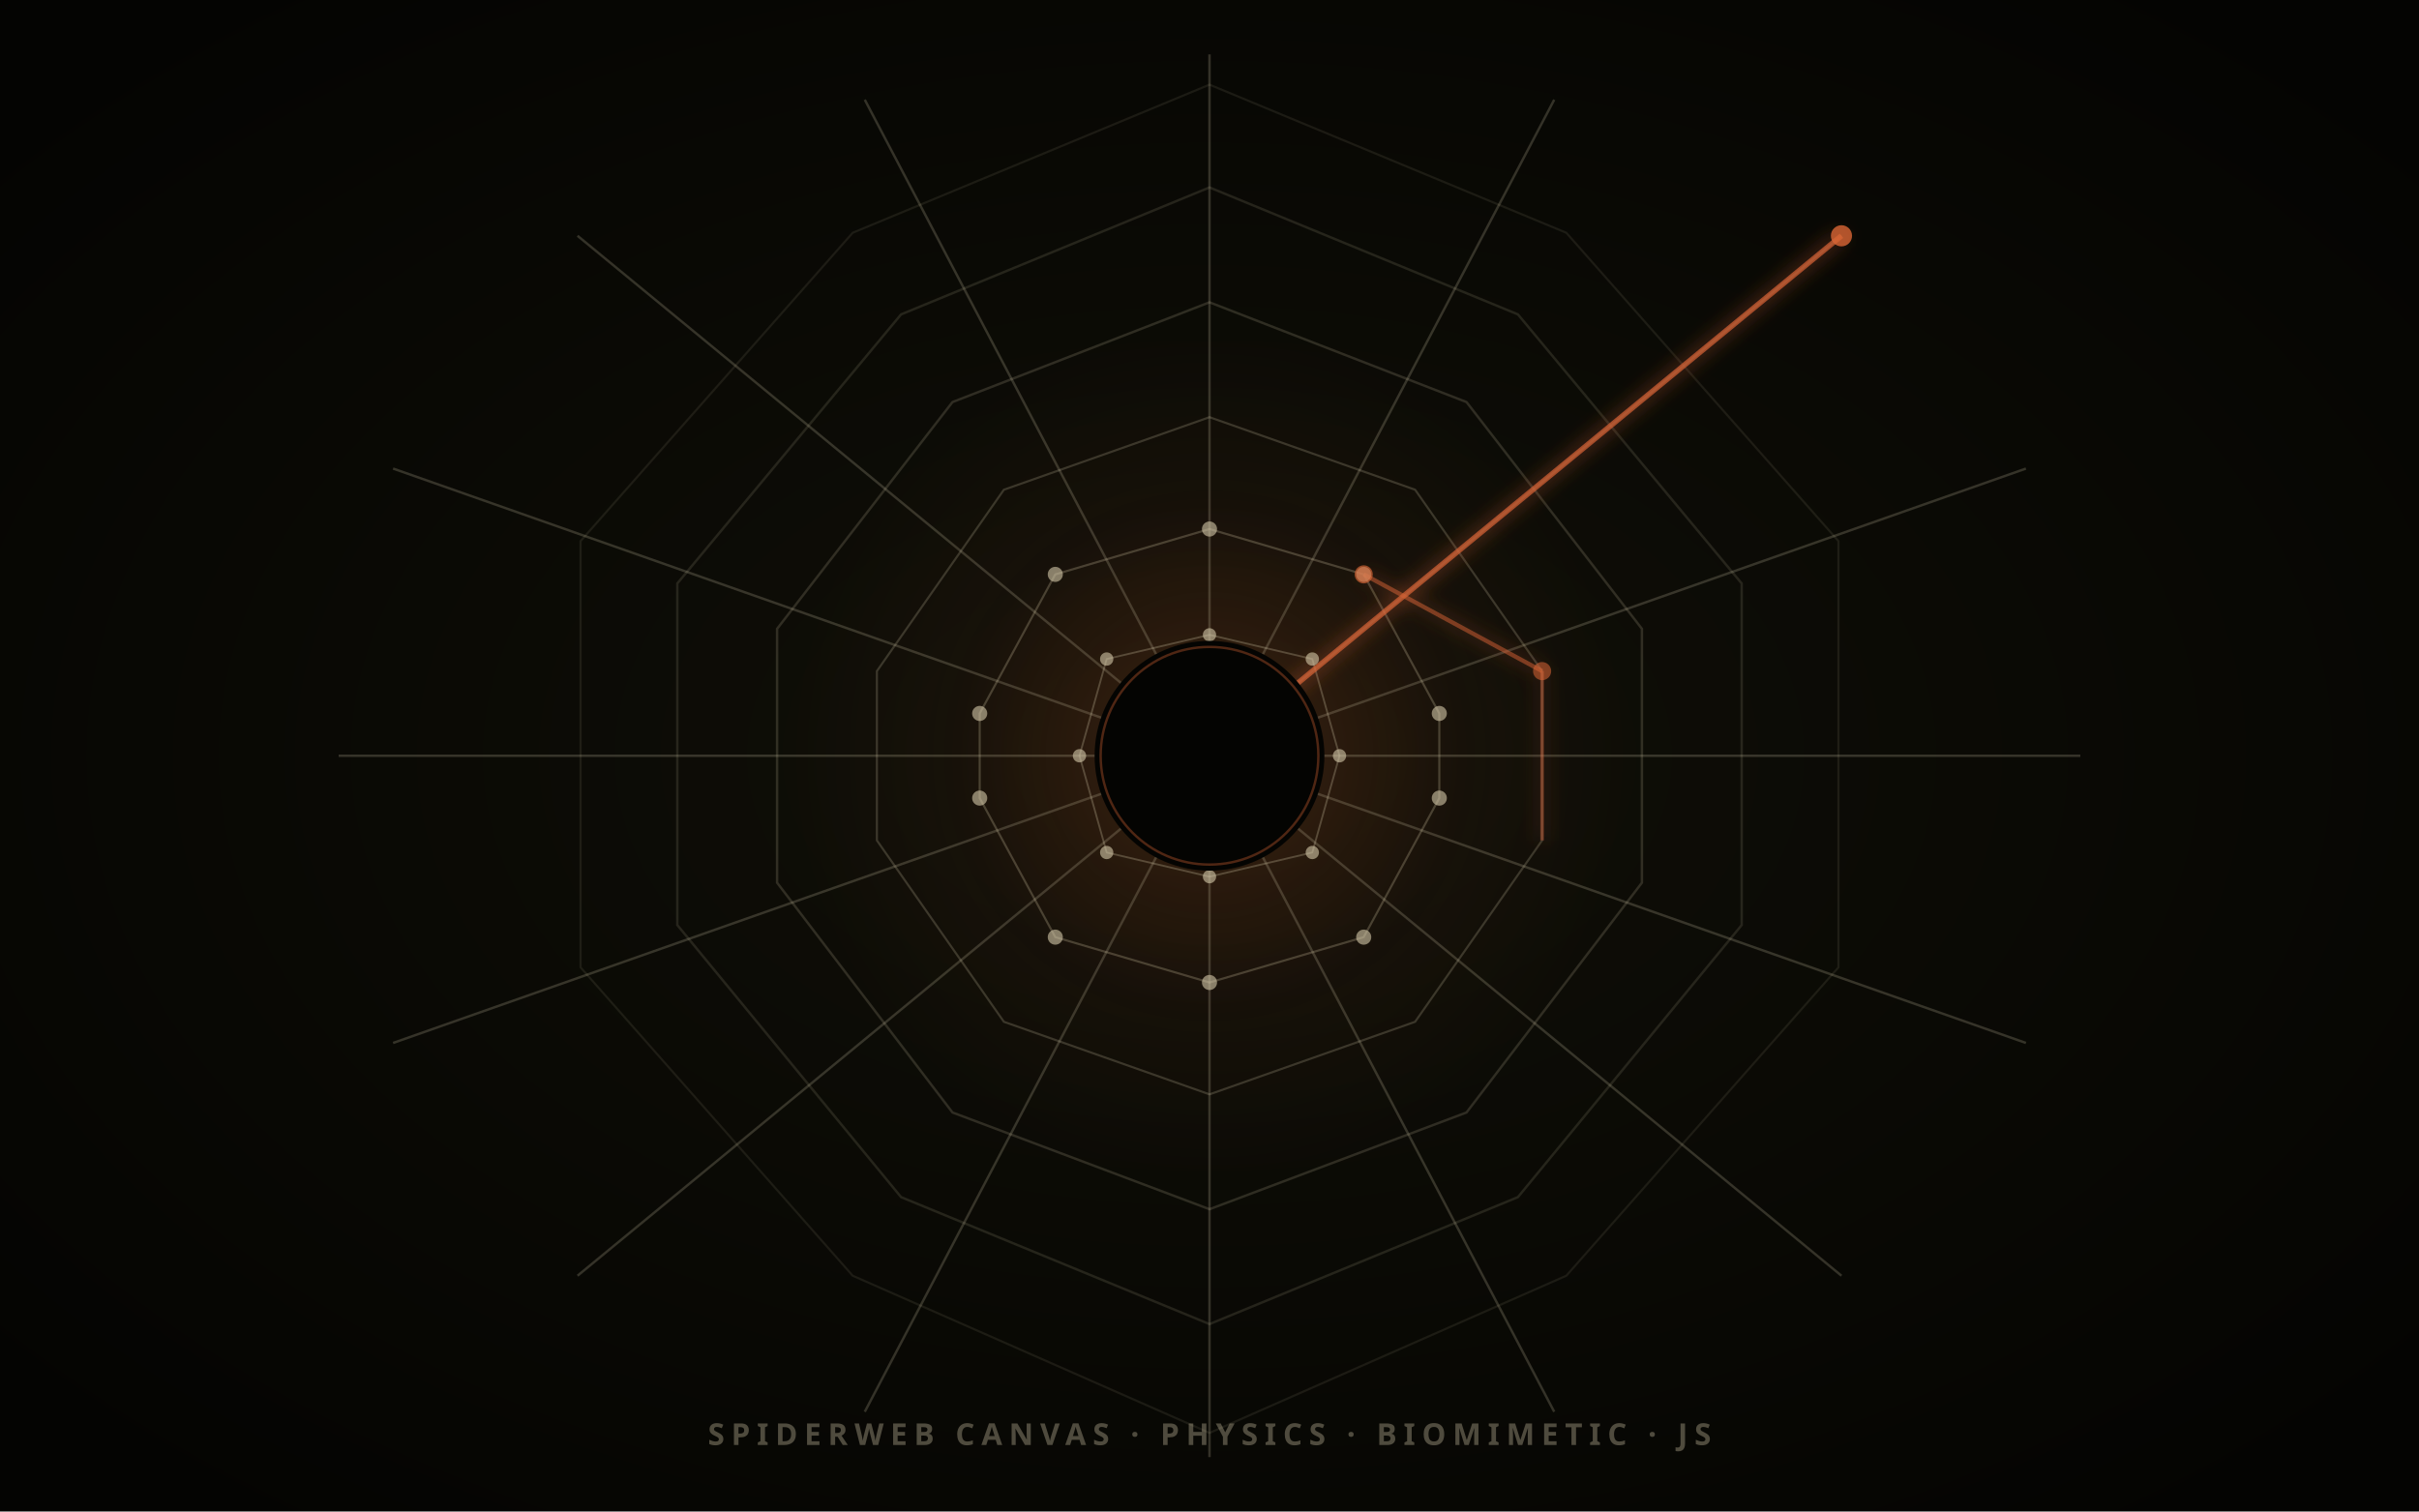
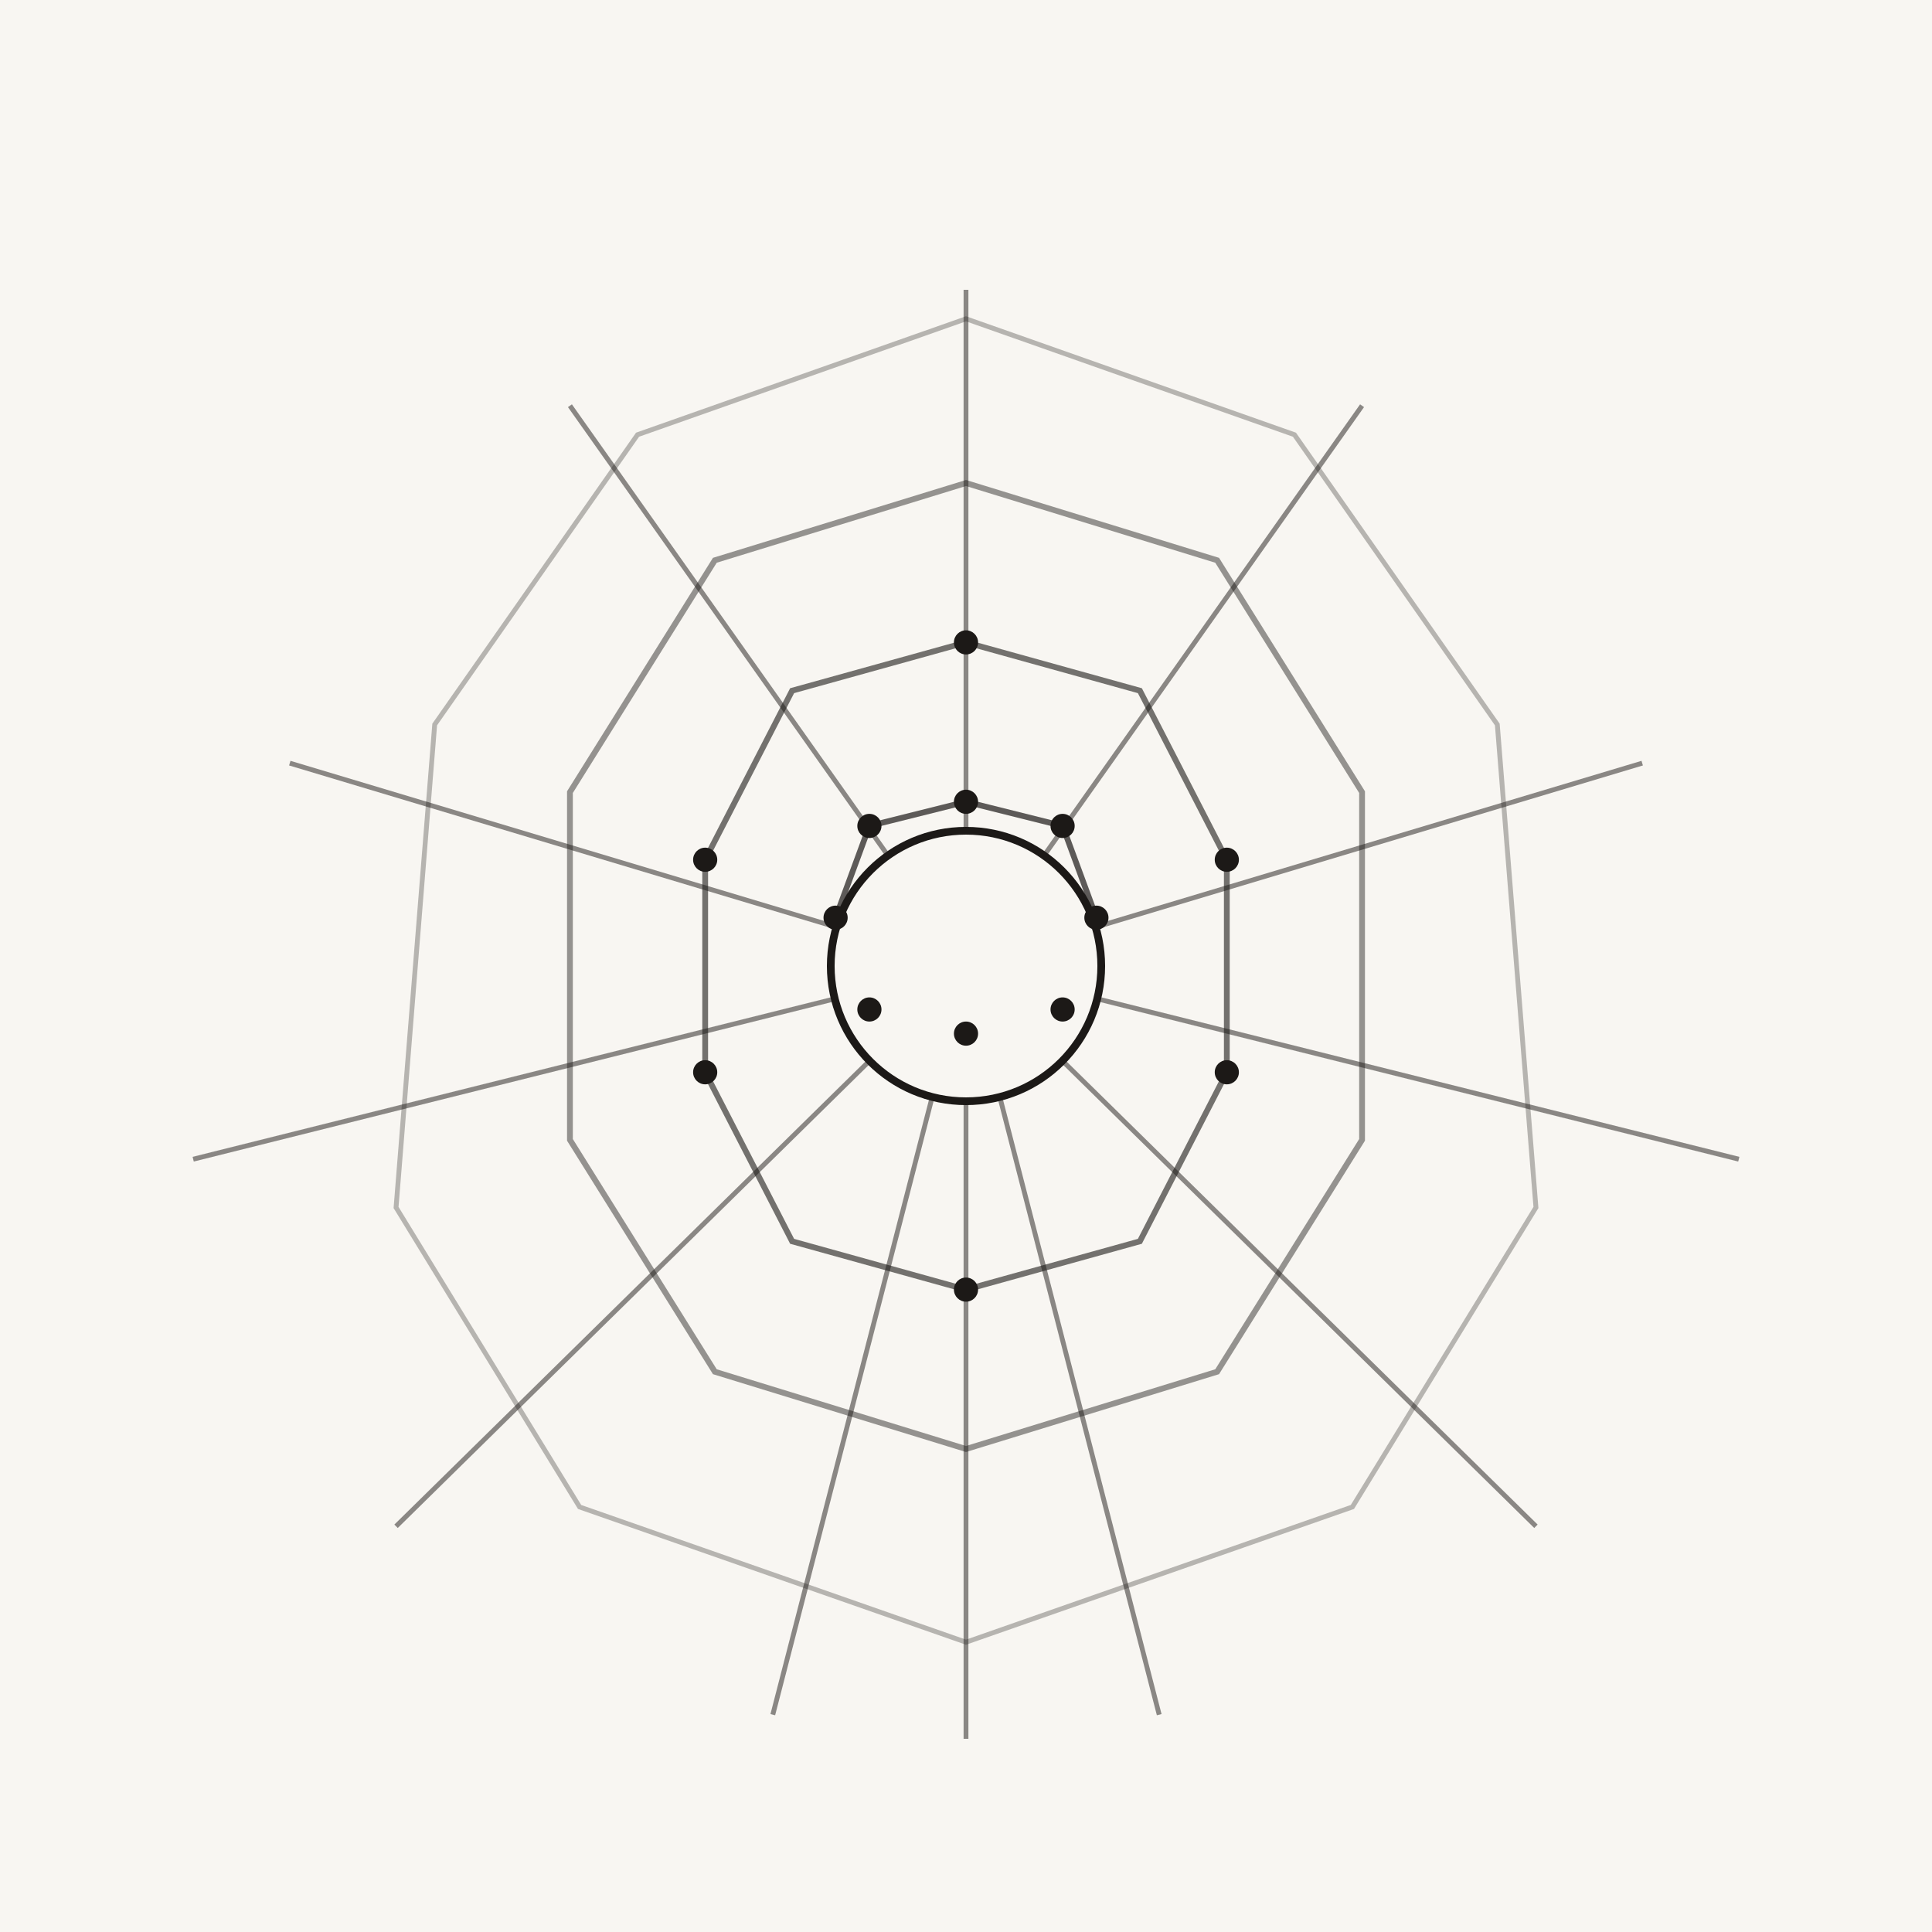
- <svg xmlns="http://www.w3.org/2000/svg" viewBox="0 0 800 500">
-   <defs>
-     <radialGradient id="webBg" cx="50%" cy="50%" r="65%">
-       <stop offset="0%" stop-color="#111008" />
-       <stop offset="100%" stop-color="#040402" />
-     </radialGradient>
-     <radialGradient id="voidGlow" cx="50%" cy="50%" r="50%">
-       <stop offset="0%" stop-color="#D96535" stop-opacity="0.22" />
-       <stop offset="60%" stop-color="#D96535" stop-opacity="0.04" />
-       <stop offset="100%" stop-color="#D96535" stop-opacity="0" />
-     </radialGradient>
-     <filter id="softGlow">
-       <feGaussianBlur stdDeviation="3" result="b" />
-       <feComposite in="SourceGraphic" in2="b" operator="over" />
-     </filter>
-   </defs>
-   <rect width="800" height="500" fill="url(#webBg)" />
-   <circle cx="400" cy="250" r="140" fill="url(#voidGlow)" />
-   <g stroke="#d4c8a8" stroke-width="0.8" stroke-opacity="0.22">
-     <line x1="400" y1="250" x2="400" y2="18" />
-     <line x1="400" y1="250" x2="514" y2="33" />
-     <line x1="400" y1="250" x2="609" y2="78" />
-     <line x1="400" y1="250" x2="670" y2="155" />
-     <line x1="400" y1="250" x2="688" y2="250" />
-     <line x1="400" y1="250" x2="670" y2="345" />
-     <line x1="400" y1="250" x2="609" y2="422" />
-     <line x1="400" y1="250" x2="514" y2="467" />
-     <line x1="400" y1="250" x2="400" y2="482" />
-     <line x1="400" y1="250" x2="286" y2="467" />
-     <line x1="400" y1="250" x2="191" y2="422" />
-     <line x1="400" y1="250" x2="130" y2="345" />
-     <line x1="400" y1="250" x2="112" y2="250" />
-     <line x1="400" y1="250" x2="130" y2="155" />
-     <line x1="400" y1="250" x2="191" y2="78" />
-     <line x1="400" y1="250" x2="286" y2="33" />
+ <svg xmlns="http://www.w3.org/2000/svg" viewBox="0 0 400 400">
+   <rect width="400" height="400" fill="#F8F6F2" />
+   <g stroke="#1C1917" stroke-width="1" stroke-opacity="0.5">
+     <line x1="200" y1="200" x2="200" y2="60" />
+     <line x1="200" y1="200" x2="282" y2="84" />
+     <line x1="200" y1="200" x2="340" y2="158" />
+     <line x1="200" y1="200" x2="360" y2="240" />
+     <line x1="200" y1="200" x2="318" y2="316" />
+     <line x1="200" y1="200" x2="240" y2="355" />
+     <line x1="200" y1="200" x2="200" y2="360" />
+     <line x1="200" y1="200" x2="160" y2="355" />
+     <line x1="200" y1="200" x2="82" y2="316" />
+     <line x1="200" y1="200" x2="40" y2="240" />
+     <line x1="200" y1="200" x2="60" y2="158" />
+     <line x1="200" y1="200" x2="118" y2="84" />
  </g>
-   <g fill="none" stroke="#d4c8a8">
-     <polygon points="400,210 434,218 443,250 434,282 400,290 366,282 357,250 366,218" stroke-width="0.6" stroke-opacity="0.28" />
-     <polygon points="400,175 451,190 476,236 476,264 451,310 400,325 349,310 324,264 324,236 349,190" stroke-width="0.7" stroke-opacity="0.26" />
-     <polygon points="400,138 468,162 510,222 510,278 468,338 400,362 332,338 290,278 290,222 332,162" stroke-width="0.7" stroke-opacity="0.22" />
-     <polygon points="400,100 485,133 543,208 543,292 485,368 400,400 315,368 257,292 257,208 315,133" stroke-width="0.8" stroke-opacity="0.18" />
-     <polygon points="400,62 502,104 576,193 576,306 502,396 400,438 298,396 224,306 224,193 298,104" stroke-width="0.8" stroke-opacity="0.14" />
-     <polygon points="400,28 518,77 608,179 608,320 518,422 400,474 282,422 192,320 192,179 282,77" stroke-width="0.7" stroke-opacity="0.1" />
+   <polygon points="200,166 220,171 227,190 220,209 200,214 180,209 173,190 180,171" fill="none" stroke="#1C1917" stroke-width="1.2" stroke-opacity="0.7" />
+   <polygon points="200,133 236,143 254,178 254,222 236,257 200,267 164,257 146,222 146,178 164,143" fill="none" stroke="#1C1917" stroke-width="1.2" stroke-opacity="0.6" />
+   <polygon points="200,100 252,116 282,164 282,236 252,284 200,300 148,284 118,236 118,164 148,116" fill="none" stroke="#1C1917" stroke-width="1.2" stroke-opacity="0.45" />
+   <polygon points="200,66 268,90 310,150 318,250 280,312 200,340 120,312 82,250 90,150 132,90" fill="none" stroke="#1C1917" stroke-width="1" stroke-opacity="0.3" />
+   <circle cx="200" cy="200" r="28" fill="#F8F6F2" stroke="#1C1917" stroke-width="1.6" />
+   <g fill="#1C1917">
+     <circle cx="200" cy="166" r="2.5" />
+     <circle cx="220" cy="171" r="2.5" />
+     <circle cx="227" cy="190" r="2.5" />
+     <circle cx="220" cy="209" r="2.5" />
+     <circle cx="200" cy="214" r="2.5" />
+     <circle cx="180" cy="209" r="2.5" />
+     <circle cx="173" cy="190" r="2.5" />
+     <circle cx="180" cy="171" r="2.5" />
+     <circle cx="200" cy="133" r="2.5" />
+     <circle cx="254" cy="178" r="2.5" />
+     <circle cx="254" cy="222" r="2.5" />
+     <circle cx="200" cy="267" r="2.5" />
+     <circle cx="146" cy="222" r="2.5" />
+     <circle cx="146" cy="178" r="2.5" />
  </g>
-   <g filter="url(#softGlow)">
-     <line x1="400" y1="250" x2="609" y2="78" stroke="#D96535" stroke-width="1.8" stroke-opacity="0.7" />
-     <line x1="451" y1="190" x2="510" y2="222" stroke="#D96535" stroke-width="1.4" stroke-opacity="0.5" />
-     <line x1="510" y1="222" x2="510" y2="278" stroke="#D96535" stroke-width="1.2" stroke-opacity="0.4" />
-   </g>
-   <g fill="#d4c8a8" opacity="0.6">
-     <circle cx="400" cy="210" r="2.2" />
-     <circle cx="434" cy="218" r="2.2" />
-     <circle cx="443" cy="250" r="2.2" />
-     <circle cx="434" cy="282" r="2.2" />
-     <circle cx="400" cy="290" r="2.2" />
-     <circle cx="366" cy="282" r="2.2" />
-     <circle cx="357" cy="250" r="2.2" />
-     <circle cx="366" cy="218" r="2.2" />
-     <circle cx="400" cy="175" r="2.5" />
-     <circle cx="451" cy="190" r="2.5" />
-     <circle cx="476" cy="236" r="2.5" />
-     <circle cx="476" cy="264" r="2.5" />
-     <circle cx="451" cy="310" r="2.5" />
-     <circle cx="400" cy="325" r="2.5" />
-     <circle cx="349" cy="310" r="2.5" />
-     <circle cx="324" cy="264" r="2.5" />
-     <circle cx="324" cy="236" r="2.5" />
-     <circle cx="349" cy="190" r="2.5" />
-   </g>
-   <circle cx="609" cy="78" r="3.5" fill="#D96535" opacity="0.8" />
-   <circle cx="451" cy="190" r="3" fill="#D96535" opacity="0.65" />
-   <circle cx="510" cy="222" r="3" fill="#D96535" opacity="0.55" />
-   <circle cx="400" cy="250" r="38" fill="#040402" />
-   <circle cx="400" cy="250" r="36" fill="none" stroke="#D96535" stroke-width="0.8" stroke-opacity="0.35" />
-   <text x="400" y="478" text-anchor="middle" font-family="Montserrat,sans-serif" font-size="10" font-weight="600" letter-spacing="0.22em" fill="#d4c8a8" opacity="0.35">SPIDERWEB CANVAS · PHYSICS · BIOMIMETIC · JS</text>
</svg>
